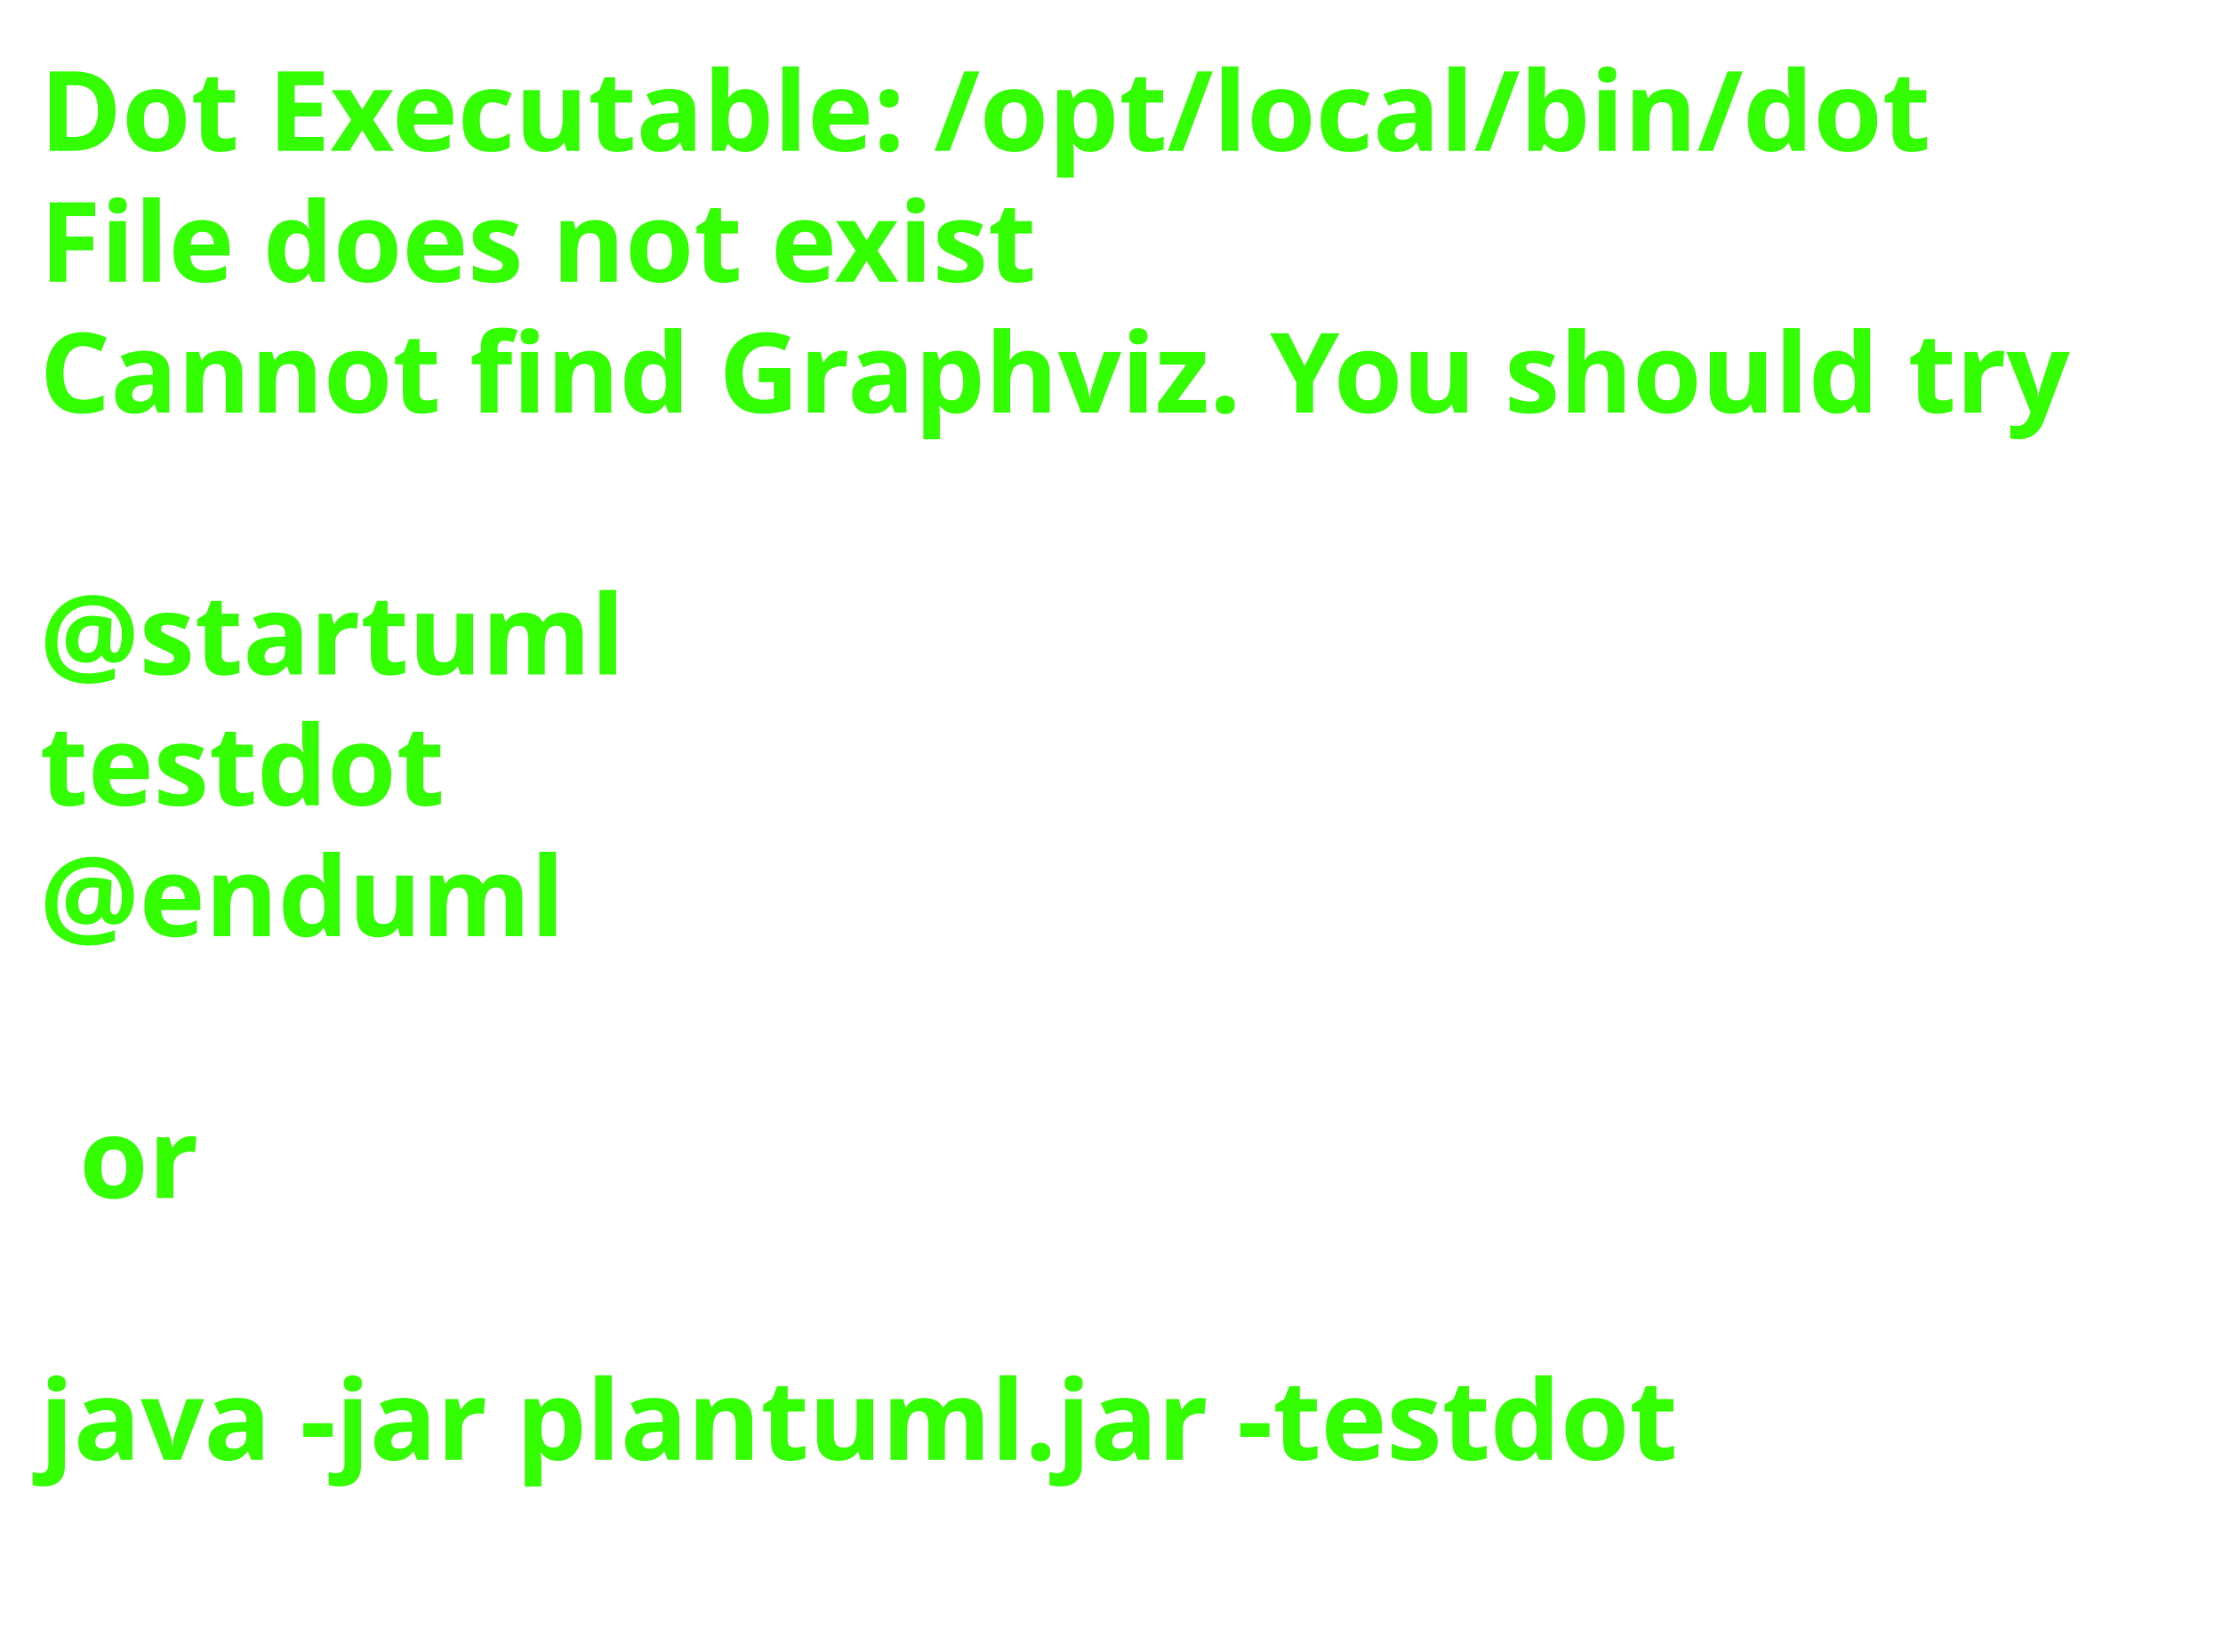
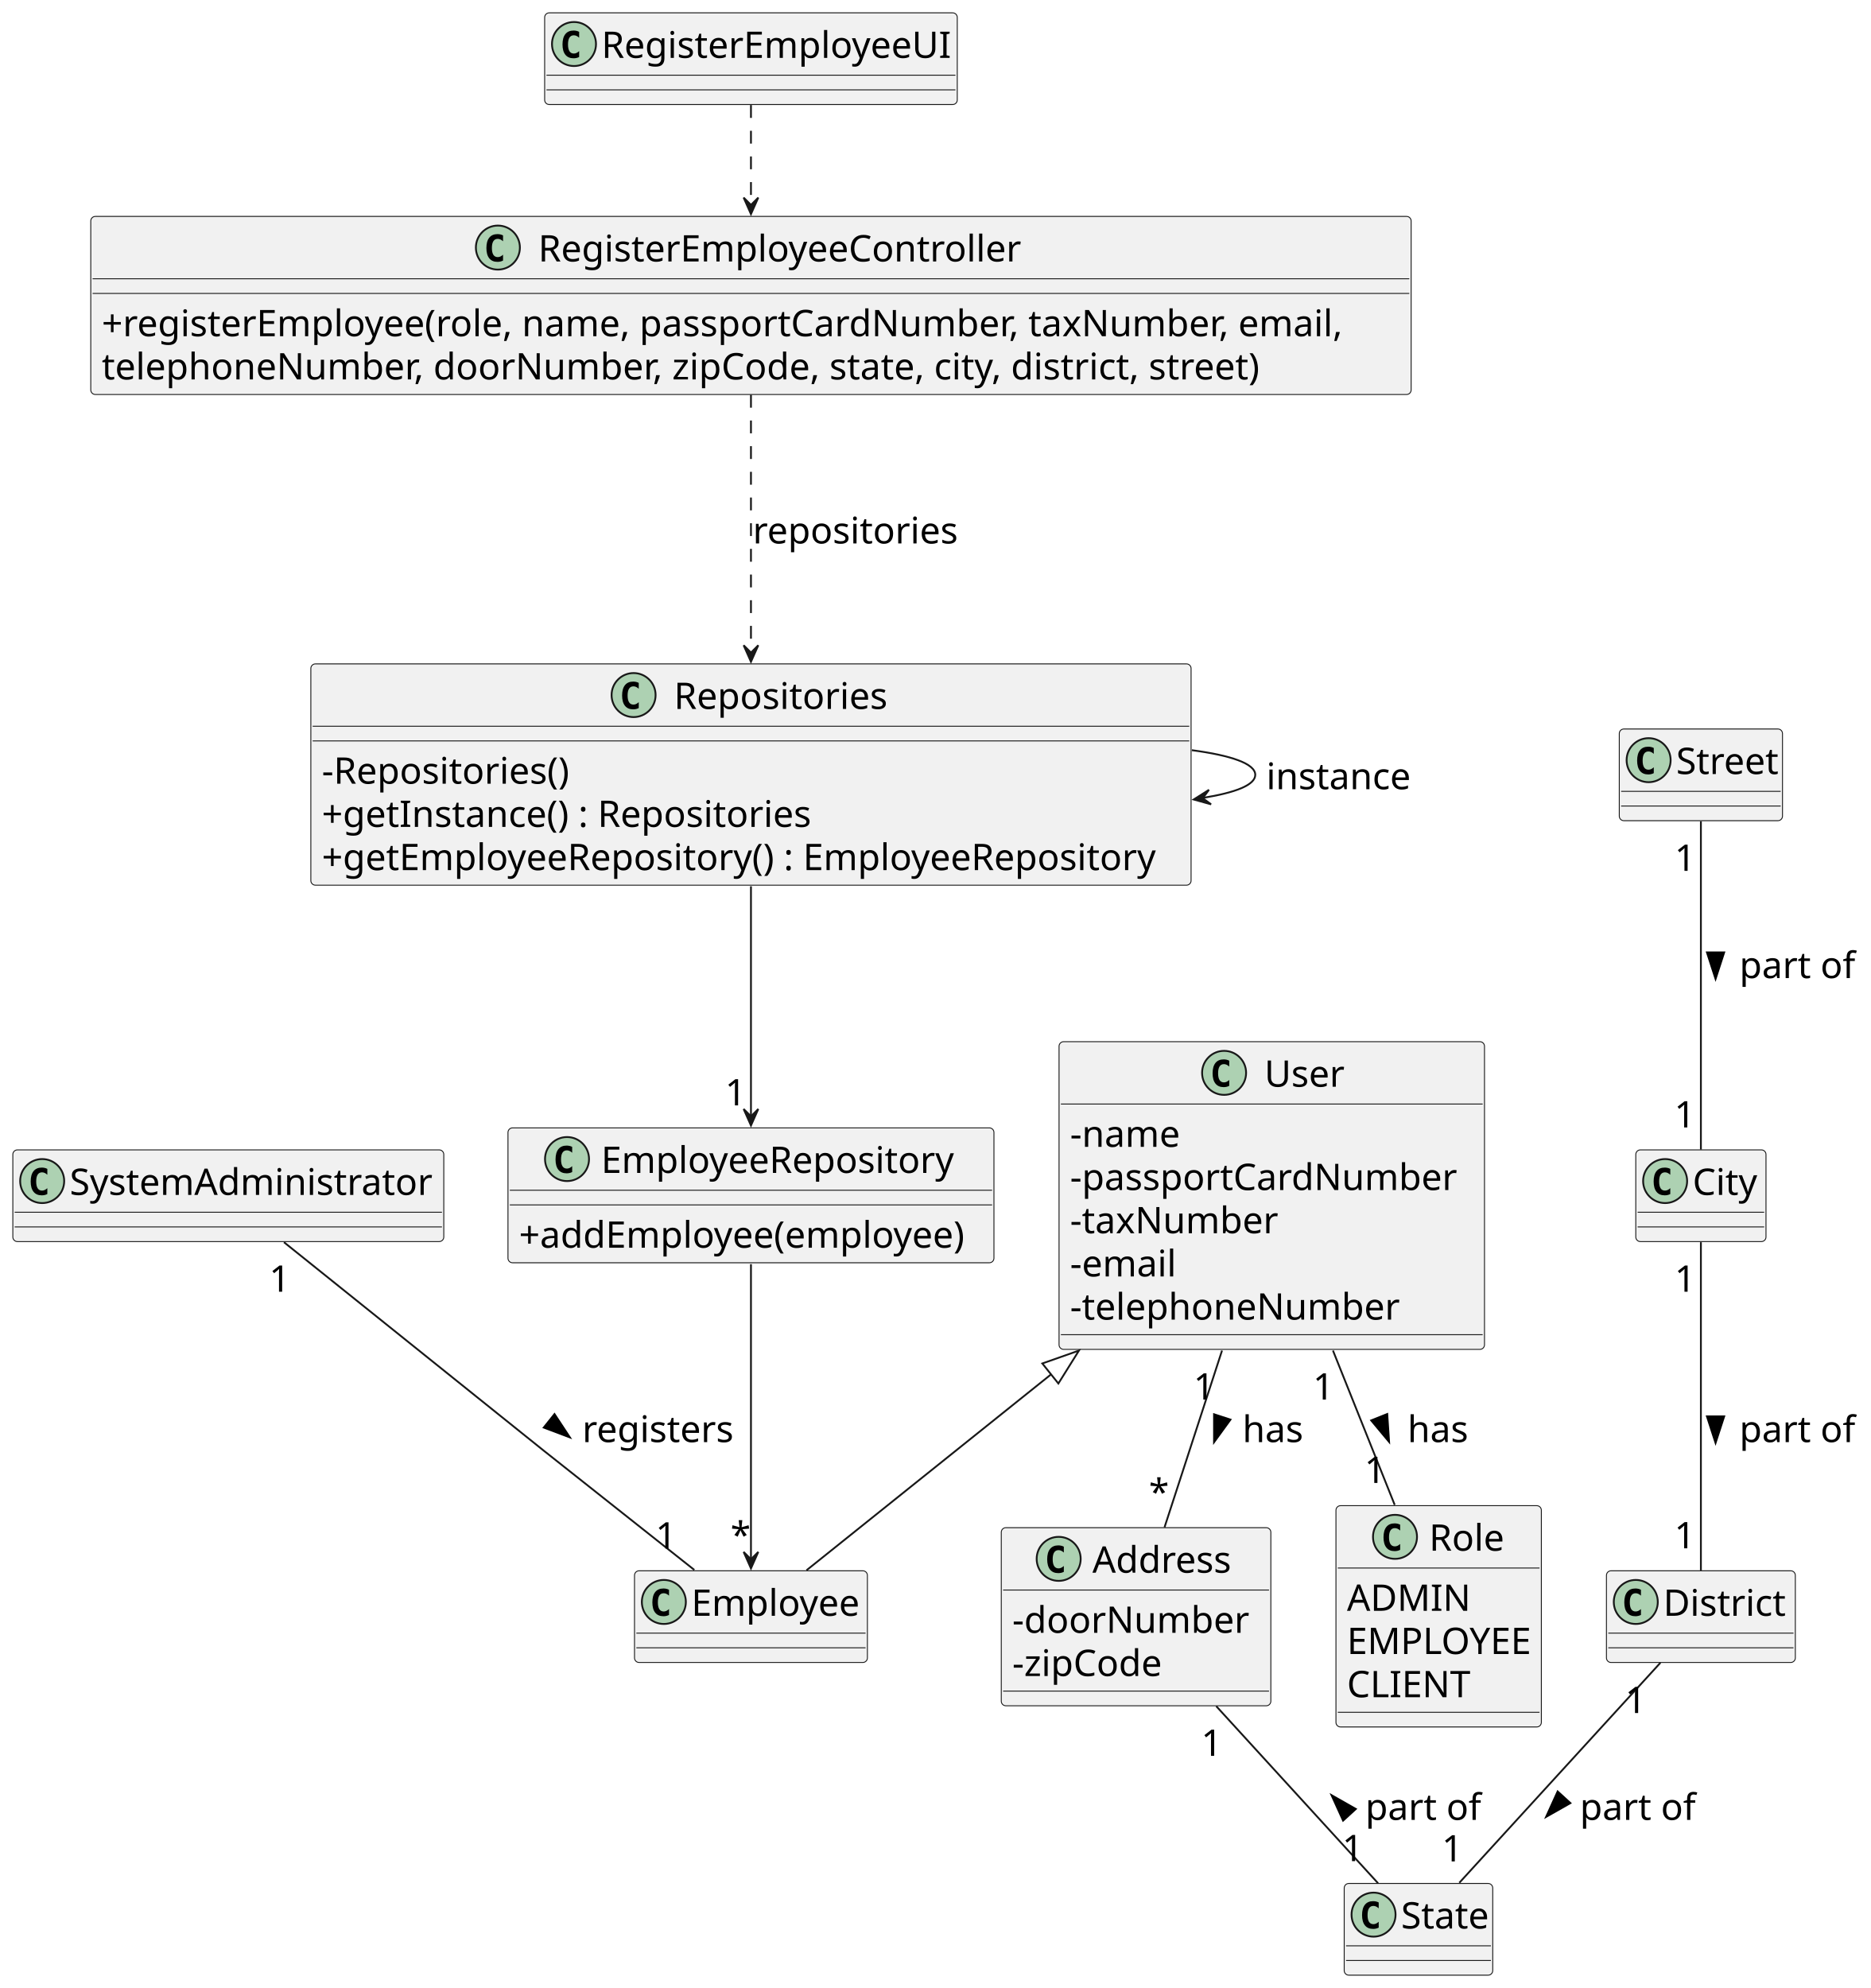
- <svg xmlns="http://www.w3.org/2000/svg" contentStyleType="text/css" height="208px" preserveAspectRatio="none" style="width:280px;height:208px;background:#FFFFFF;" version="1.1" viewBox="0 0 280 208" width="280px" zoomAndPan="magnify">
+ <svg xmlns="http://www.w3.org/2000/svg" contentStyleType="text/css" height="1084px" preserveAspectRatio="none" style="width:1020px;height:1084px;background:#FFFFFF;" version="1.1" viewBox="0 0 1020 1084" width="1020px" zoomAndPan="magnify">
  <defs />
  <g>
-     <text fill="#33FF02" font-family="sans-serif" font-size="14" font-weight="bold" lengthAdjust="spacing" textLength="252" x="5" y="19">Dot Executable: /opt/local/bin/dot</text>
-     <text fill="#33FF02" font-family="sans-serif" font-size="14" font-weight="bold" lengthAdjust="spacing" textLength="134" x="5" y="35.488">File does not exist</text>
-     <text fill="#33FF02" font-family="sans-serif" font-size="14" font-weight="bold" lengthAdjust="spacing" textLength="268" x="5" y="51.977">Cannot find Graphviz. You should try</text>
-     <text fill="#33FF02" font-family="sans-serif" font-size="14" font-weight="bold" lengthAdjust="spacing" textLength="5" x="5" y="68.465"> </text>
-     <text fill="#33FF02" font-family="sans-serif" font-size="14" font-weight="bold" lengthAdjust="spacing" textLength="74" x="5" y="84.953">@startuml</text>
-     <text fill="#33FF02" font-family="sans-serif" font-size="14" font-weight="bold" lengthAdjust="spacing" textLength="52" x="5" y="101.441">testdot</text>
-     <text fill="#33FF02" font-family="sans-serif" font-size="14" font-weight="bold" lengthAdjust="spacing" textLength="66" x="5" y="117.93">@enduml</text>
-     <text fill="#33FF02" font-family="sans-serif" font-size="14" font-weight="bold" lengthAdjust="spacing" textLength="5" x="5" y="134.418"> </text>
-     <text fill="#33FF02" font-family="sans-serif" font-size="14" font-weight="bold" lengthAdjust="spacing" textLength="15" x="10" y="150.906">or</text>
-     <text fill="#33FF02" font-family="sans-serif" font-size="14" font-weight="bold" lengthAdjust="spacing" textLength="5" x="5" y="167.394"> </text>
-     <text fill="#33FF02" font-family="sans-serif" font-size="14" font-weight="bold" lengthAdjust="spacing" textLength="220" x="5" y="183.883">java -jar plantuml.jar -testdot</text>
-     <text fill="#33FF02" font-family="sans-serif" font-size="14" font-weight="bold" lengthAdjust="spacing" textLength="5" x="5" y="200.371"> </text>
+     <g id="elem_RegisterEmployeeController">
+       <rect codeLine="6" fill="#F1F1F1" height="97.109" id="RegisterEmployeeController" rx="2.5" ry="2.5" style="stroke:#181818;stroke-width:0.5;" width="720" x="49.5" y="118" />
+       <ellipse cx="271.5" cy="135" fill="#ADD1B2" rx="12" ry="12" style="stroke:#181818;stroke-width:1.0;" />
+       <path d="M274.307,142.08 Q273.623,142.432 272.871,142.607 Q272.119,142.783 271.289,142.783 Q268.34,142.783 266.787,140.84 Q265.234,138.897 265.234,135.225 Q265.234,131.543 266.787,129.6 Q268.34,127.656 271.289,127.656 Q272.119,127.656 272.881,127.832 Q273.643,128.008 274.307,128.359 L274.307,131.562 Q273.565,130.879 272.866,130.561 Q272.168,130.244 271.426,130.244 Q269.844,130.244 269.038,131.499 Q268.232,132.754 268.232,135.225 Q268.232,137.685 269.038,138.94 Q269.844,140.195 271.426,140.195 Q272.168,140.195 272.866,139.878 Q273.565,139.56 274.307,138.877 Z " fill="#000000" />
+       <text fill="#000000" font-family="sans-serif" font-size="20" lengthAdjust="spacing" textLength="267" x="293.5" y="142.559">RegisterEmployeeController</text>
+       <line style="stroke:#181818;stroke-width:0.5;" x1="50.5" x2="768.5" y1="152" y2="152" />
+       <line style="stroke:#181818;stroke-width:0.5;" x1="50.5" x2="768.5" y1="160" y2="160" />
+       <text fill="#000000" font-family="sans-serif" font-size="20" lengthAdjust="spacing" textLength="702" x="55.5" y="183.336">+registerEmployee(role, name, passportCardNumber, taxNumber, email,</text>
+       <text fill="#000000" font-family="sans-serif" font-size="20" lengthAdjust="spacing" textLength="655" x="55.5" y="206.891">telephoneNumber, doorNumber, zipCode, state, city, district, street)</text>
+     </g>
+     <g id="elem_EmployeeRepository">
+       <rect codeLine="10" fill="#F1F1F1" height="73.555" id="EmployeeRepository" rx="2.5" ry="2.5" style="stroke:#181818;stroke-width:0.5;" width="265" x="277" y="615" />
+       <ellipse cx="309.2" cy="632" fill="#ADD1B2" rx="12" ry="12" style="stroke:#181818;stroke-width:1.0;" />
+       <path d="M312.007,639.08 Q311.323,639.432 310.571,639.607 Q309.819,639.783 308.989,639.783 Q306.04,639.783 304.487,637.84 Q302.934,635.896 302.934,632.225 Q302.934,628.543 304.487,626.6 Q306.04,624.656 308.989,624.656 Q309.819,624.656 310.581,624.832 Q311.343,625.008 312.007,625.359 L312.007,628.562 Q311.264,627.879 310.566,627.562 Q309.868,627.244 309.126,627.244 Q307.544,627.244 306.738,628.499 Q305.932,629.754 305.932,632.225 Q305.932,634.686 306.738,635.94 Q307.544,637.195 309.126,637.195 Q309.868,637.195 310.566,636.878 Q311.264,636.561 312.007,635.877 Z " fill="#000000" />
+       <text fill="#000000" font-family="sans-serif" font-size="20" lengthAdjust="spacing" textLength="195" x="327.8" y="639.559">EmployeeRepository</text>
+       <line style="stroke:#181818;stroke-width:0.5;" x1="278" x2="541" y1="649" y2="649" />
+       <line style="stroke:#181818;stroke-width:0.5;" x1="278" x2="541" y1="657" y2="657" />
+       <text fill="#000000" font-family="sans-serif" font-size="20" lengthAdjust="spacing" textLength="253" x="283" y="680.336">+addEmployee(employee)</text>
+     </g>
+     <g id="elem_Repositories">
+       <rect codeLine="14" fill="#F1F1F1" height="120.664" id="Repositories" rx="2.5" ry="2.5" style="stroke:#181818;stroke-width:0.5;" width="480" x="169.5" y="362" />
+       <ellipse cx="345.5" cy="379" fill="#ADD1B2" rx="12" ry="12" style="stroke:#181818;stroke-width:1.0;" />
+       <path d="M348.307,386.08 Q347.623,386.432 346.871,386.607 Q346.119,386.783 345.289,386.783 Q342.34,386.783 340.787,384.84 Q339.234,382.897 339.234,379.225 Q339.234,375.543 340.787,373.6 Q342.34,371.656 345.289,371.656 Q346.119,371.656 346.881,371.832 Q347.643,372.008 348.307,372.359 L348.307,375.562 Q347.565,374.879 346.866,374.562 Q346.168,374.244 345.426,374.244 Q343.844,374.244 343.038,375.499 Q342.232,376.754 342.232,379.225 Q342.232,381.685 343.038,382.94 Q343.844,384.195 345.426,384.195 Q346.168,384.195 346.866,383.878 Q347.565,383.56 348.307,382.877 Z " fill="#000000" />
+       <text fill="#000000" font-family="sans-serif" font-size="20" lengthAdjust="spacing" textLength="119" x="367.5" y="386.559">Repositories</text>
+       <line style="stroke:#181818;stroke-width:0.5;" x1="170.5" x2="648.5" y1="396" y2="396" />
+       <line style="stroke:#181818;stroke-width:0.5;" x1="170.5" x2="648.5" y1="404" y2="404" />
+       <text fill="#000000" font-family="sans-serif" font-size="20" lengthAdjust="spacing" textLength="145" x="175.5" y="427.336">-Repositories()</text>
+       <text fill="#000000" font-family="sans-serif" font-size="20" lengthAdjust="spacing" textLength="276" x="175.5" y="450.891">+getInstance() : Repositories</text>
+       <text fill="#000000" font-family="sans-serif" font-size="20" lengthAdjust="spacing" textLength="468" x="175.5" y="474.445">+getEmployeeRepository() : EmployeeRepository</text>
+     </g>
+     <g id="elem_RegisterEmployeeUI">
+       <rect codeLine="22" fill="#F1F1F1" height="50" id="RegisterEmployeeUI" rx="2.5" ry="2.5" style="stroke:#181818;stroke-width:0.5;" width="225" x="297" y="7" />
+       <ellipse cx="313" cy="24" fill="#ADD1B2" rx="12" ry="12" style="stroke:#181818;stroke-width:1.0;" />
+       <path d="M315.807,31.08 Q315.123,31.432 314.371,31.607 Q313.619,31.783 312.789,31.783 Q309.84,31.783 308.287,29.84 Q306.734,27.896 306.734,24.225 Q306.734,20.543 308.287,18.6 Q309.84,16.656 312.789,16.656 Q313.619,16.656 314.381,16.832 Q315.143,17.008 315.807,17.359 L315.807,20.562 Q315.065,19.879 314.366,19.561 Q313.668,19.244 312.926,19.244 Q311.344,19.244 310.538,20.499 Q309.732,21.754 309.732,24.225 Q309.732,26.686 310.538,27.94 Q311.344,29.195 312.926,29.195 Q313.668,29.195 314.366,28.878 Q315.065,28.561 315.807,27.877 Z " fill="#000000" />
+       <text fill="#000000" font-family="sans-serif" font-size="20" lengthAdjust="spacing" textLength="191" x="328" y="31.559">RegisterEmployeeUI</text>
+       <line style="stroke:#181818;stroke-width:0.5;" x1="298" x2="521" y1="41" y2="41" />
+       <line style="stroke:#181818;stroke-width:0.5;" x1="298" x2="521" y1="49" y2="49" />
+     </g>
+     <g id="elem_Employee">
+       <rect codeLine="44" fill="#F1F1F1" height="50" id="Employee" rx="2.5" ry="2.5" style="stroke:#181818;stroke-width:0.5;" width="127" x="346" y="856.5" />
+       <ellipse cx="362" cy="873.5" fill="#ADD1B2" rx="12" ry="12" style="stroke:#181818;stroke-width:1.0;" />
+       <path d="M364.807,880.58 Q364.123,880.932 363.371,881.107 Q362.619,881.283 361.789,881.283 Q358.84,881.283 357.287,879.34 Q355.734,877.396 355.734,873.725 Q355.734,870.043 357.287,868.1 Q358.84,866.156 361.789,866.156 Q362.619,866.156 363.381,866.332 Q364.143,866.508 364.807,866.859 L364.807,870.062 Q364.065,869.379 363.366,869.062 Q362.668,868.744 361.926,868.744 Q360.344,868.744 359.538,869.999 Q358.732,871.254 358.732,873.725 Q358.732,876.186 359.538,877.44 Q360.344,878.695 361.926,878.695 Q362.668,878.695 363.366,878.378 Q364.065,878.061 364.807,877.377 Z " fill="#000000" />
+       <text fill="#000000" font-family="sans-serif" font-size="20" lengthAdjust="spacing" textLength="93" x="377" y="881.059">Employee</text>
+       <line style="stroke:#181818;stroke-width:0.5;" x1="347" x2="472" y1="890.5" y2="890.5" />
+       <line style="stroke:#181818;stroke-width:0.5;" x1="347" x2="472" y1="898.5" y2="898.5" />
+     </g>
+     <g id="elem_SystemAdministrator">
+       <rect codeLine="33" fill="#F1F1F1" height="50" id="SystemAdministrator" rx="2.5" ry="2.5" style="stroke:#181818;stroke-width:0.5;" width="235" x="7" y="627" />
+       <ellipse cx="23" cy="644" fill="#ADD1B2" rx="12" ry="12" style="stroke:#181818;stroke-width:1.0;" />
+       <path d="M25.807,651.08 Q25.123,651.432 24.371,651.607 Q23.619,651.783 22.789,651.783 Q19.84,651.783 18.287,649.84 Q16.734,647.896 16.734,644.225 Q16.734,640.543 18.287,638.6 Q19.84,636.656 22.789,636.656 Q23.619,636.656 24.381,636.832 Q25.143,637.008 25.807,637.359 L25.807,640.562 Q25.064,639.879 24.366,639.562 Q23.668,639.244 22.926,639.244 Q21.344,639.244 20.538,640.499 Q19.732,641.754 19.732,644.225 Q19.732,646.686 20.538,647.94 Q21.344,649.195 22.926,649.195 Q23.668,649.195 24.366,648.878 Q25.064,648.561 25.807,647.877 Z " fill="#000000" />
+       <text fill="#000000" font-family="sans-serif" font-size="20" lengthAdjust="spacing" textLength="201" x="38" y="651.559">SystemAdministrator</text>
+       <line style="stroke:#181818;stroke-width:0.5;" x1="8" x2="241" y1="661" y2="661" />
+       <line style="stroke:#181818;stroke-width:0.5;" x1="8" x2="241" y1="669" y2="669" />
+     </g>
+     <g id="elem_User">
+       <rect codeLine="36" fill="#F1F1F1" height="167.773" id="User" rx="2.5" ry="2.5" style="stroke:#181818;stroke-width:0.5;" width="232" x="577.5" y="568" />
+       <ellipse cx="667.5" cy="585" fill="#ADD1B2" rx="12" ry="12" style="stroke:#181818;stroke-width:1.0;" />
+       <path d="M670.307,592.08 Q669.623,592.432 668.871,592.607 Q668.119,592.783 667.289,592.783 Q664.34,592.783 662.787,590.84 Q661.234,588.896 661.234,585.225 Q661.234,581.543 662.787,579.6 Q664.34,577.656 667.289,577.656 Q668.119,577.656 668.881,577.832 Q669.643,578.008 670.307,578.359 L670.307,581.562 Q669.564,580.879 668.866,580.562 Q668.168,580.244 667.426,580.244 Q665.844,580.244 665.038,581.499 Q664.232,582.754 664.232,585.225 Q664.232,587.686 665.038,588.94 Q665.844,590.195 667.426,590.195 Q668.168,590.195 668.866,589.878 Q669.564,589.561 670.307,588.877 Z " fill="#000000" />
+       <text fill="#000000" font-family="sans-serif" font-size="20" lengthAdjust="spacing" textLength="43" x="689.5" y="592.559">User</text>
+       <line style="stroke:#181818;stroke-width:0.5;" x1="578.5" x2="808.5" y1="602" y2="602" />
+       <text fill="#000000" font-family="sans-serif" font-size="20" lengthAdjust="spacing" textLength="65" x="583.5" y="625.336">-name</text>
+       <text fill="#000000" font-family="sans-serif" font-size="20" lengthAdjust="spacing" textLength="220" x="583.5" y="648.891">-passportCardNumber</text>
+       <text fill="#000000" font-family="sans-serif" font-size="20" lengthAdjust="spacing" textLength="120" x="583.5" y="672.445">-taxNumber</text>
+       <text fill="#000000" font-family="sans-serif" font-size="20" lengthAdjust="spacing" textLength="65" x="583.5" y="696">-email</text>
+       <text fill="#000000" font-family="sans-serif" font-size="20" lengthAdjust="spacing" textLength="185" x="583.5" y="719.555">-telephoneNumber</text>
+       <line style="stroke:#181818;stroke-width:0.5;" x1="578.5" x2="808.5" y1="727.773" y2="727.773" />
+     </g>
+     <g id="elem_Address">
+       <rect codeLine="47" fill="#F1F1F1" height="97.109" id="Address" rx="2.5" ry="2.5" style="stroke:#181818;stroke-width:0.5;" width="147" x="546" y="833" />
+       <ellipse cx="577.3" cy="850" fill="#ADD1B2" rx="12" ry="12" style="stroke:#181818;stroke-width:1.0;" />
+       <path d="M580.107,857.08 Q579.423,857.432 578.671,857.607 Q577.919,857.783 577.089,857.783 Q574.14,857.783 572.587,855.84 Q571.034,853.896 571.034,850.225 Q571.034,846.543 572.587,844.6 Q574.14,842.656 577.089,842.656 Q577.919,842.656 578.681,842.832 Q579.443,843.008 580.107,843.359 L580.107,846.562 Q579.365,845.879 578.666,845.562 Q577.968,845.244 577.226,845.244 Q575.644,845.244 574.838,846.499 Q574.032,847.754 574.032,850.225 Q574.032,852.686 574.838,853.94 Q575.644,855.195 577.226,855.195 Q577.968,855.195 578.666,854.878 Q579.365,854.561 580.107,853.877 Z " fill="#000000" />
+       <text fill="#000000" font-family="sans-serif" font-size="20" lengthAdjust="spacing" textLength="79" x="595.7" y="857.559">Address</text>
+       <line style="stroke:#181818;stroke-width:0.5;" x1="547" x2="692" y1="867" y2="867" />
+       <text fill="#000000" font-family="sans-serif" font-size="20" lengthAdjust="spacing" textLength="135" x="552" y="890.336">-doorNumber</text>
+       <text fill="#000000" font-family="sans-serif" font-size="20" lengthAdjust="spacing" textLength="92" x="552" y="913.891">-zipCode</text>
+       <line style="stroke:#181818;stroke-width:0.5;" x1="547" x2="692" y1="922.109" y2="922.109" />
+     </g>
+     <g id="elem_Street">
+       <rect codeLine="52" fill="#F1F1F1" height="50" id="Street" rx="2.5" ry="2.5" style="stroke:#181818;stroke-width:0.5;" width="89" x="883" y="397.5" />
+       <ellipse cx="899" cy="414.5" fill="#ADD1B2" rx="12" ry="12" style="stroke:#181818;stroke-width:1.0;" />
+       <path d="M901.807,421.58 Q901.123,421.932 900.371,422.107 Q899.619,422.283 898.789,422.283 Q895.84,422.283 894.287,420.34 Q892.734,418.397 892.734,414.725 Q892.734,411.043 894.287,409.1 Q895.84,407.156 898.789,407.156 Q899.619,407.156 900.381,407.332 Q901.143,407.508 901.807,407.859 L901.807,411.062 Q901.064,410.379 900.366,410.062 Q899.668,409.744 898.926,409.744 Q897.344,409.744 896.538,410.999 Q895.732,412.254 895.732,414.725 Q895.732,417.185 896.538,418.44 Q897.344,419.695 898.926,419.695 Q899.668,419.695 900.366,419.378 Q901.064,419.06 901.807,418.377 Z " fill="#000000" />
+       <text fill="#000000" font-family="sans-serif" font-size="20" lengthAdjust="spacing" textLength="55" x="914" y="422.059">Street</text>
+       <line style="stroke:#181818;stroke-width:0.5;" x1="884" x2="971" y1="431.5" y2="431.5" />
+       <line style="stroke:#181818;stroke-width:0.5;" x1="884" x2="971" y1="439.5" y2="439.5" />
+     </g>
+     <g id="elem_City">
+       <rect codeLine="55" fill="#F1F1F1" height="50" id="City" rx="2.5" ry="2.5" style="stroke:#181818;stroke-width:0.5;" width="71" x="892" y="627" />
+       <ellipse cx="908" cy="644" fill="#ADD1B2" rx="12" ry="12" style="stroke:#181818;stroke-width:1.0;" />
+       <path d="M910.807,651.08 Q910.123,651.432 909.371,651.607 Q908.619,651.783 907.789,651.783 Q904.84,651.783 903.287,649.84 Q901.734,647.896 901.734,644.225 Q901.734,640.543 903.287,638.6 Q904.84,636.656 907.789,636.656 Q908.619,636.656 909.381,636.832 Q910.143,637.008 910.807,637.359 L910.807,640.562 Q910.064,639.879 909.366,639.562 Q908.668,639.244 907.926,639.244 Q906.344,639.244 905.538,640.499 Q904.732,641.754 904.732,644.225 Q904.732,646.686 905.538,647.94 Q906.344,649.195 907.926,649.195 Q908.668,649.195 909.366,648.878 Q910.064,648.561 910.807,647.877 Z " fill="#000000" />
+       <text fill="#000000" font-family="sans-serif" font-size="20" lengthAdjust="spacing" textLength="37" x="923" y="651.559">City</text>
+       <line style="stroke:#181818;stroke-width:0.5;" x1="893" x2="962" y1="661" y2="661" />
+       <line style="stroke:#181818;stroke-width:0.5;" x1="893" x2="962" y1="669" y2="669" />
+     </g>
+     <g id="elem_District">
+       <rect codeLine="58" fill="#F1F1F1" height="50" id="District" rx="2.5" ry="2.5" style="stroke:#181818;stroke-width:0.5;" width="103" x="876" y="856.5" />
+       <ellipse cx="892" cy="873.5" fill="#ADD1B2" rx="12" ry="12" style="stroke:#181818;stroke-width:1.0;" />
+       <path d="M894.807,880.58 Q894.123,880.932 893.371,881.107 Q892.619,881.283 891.789,881.283 Q888.84,881.283 887.287,879.34 Q885.734,877.396 885.734,873.725 Q885.734,870.043 887.287,868.1 Q888.84,866.156 891.789,866.156 Q892.619,866.156 893.381,866.332 Q894.143,866.508 894.807,866.859 L894.807,870.062 Q894.064,869.379 893.366,869.062 Q892.668,868.744 891.926,868.744 Q890.344,868.744 889.538,869.999 Q888.732,871.254 888.732,873.725 Q888.732,876.186 889.538,877.44 Q890.344,878.695 891.926,878.695 Q892.668,878.695 893.366,878.378 Q894.064,878.061 894.807,877.377 Z " fill="#000000" />
+       <text fill="#000000" font-family="sans-serif" font-size="20" lengthAdjust="spacing" textLength="69" x="907" y="881.059">District</text>
+       <line style="stroke:#181818;stroke-width:0.5;" x1="877" x2="978" y1="890.5" y2="890.5" />
+       <line style="stroke:#181818;stroke-width:0.5;" x1="877" x2="978" y1="898.5" y2="898.5" />
+     </g>
+     <g id="elem_State">
+       <rect codeLine="61" fill="#F1F1F1" height="50" id="State" rx="2.5" ry="2.5" style="stroke:#181818;stroke-width:0.5;" width="81" x="733" y="1027" />
+       <ellipse cx="749" cy="1044" fill="#ADD1B2" rx="12" ry="12" style="stroke:#181818;stroke-width:1.0;" />
+       <path d="M751.807,1051.08 Q751.123,1051.432 750.371,1051.607 Q749.619,1051.783 748.789,1051.783 Q745.84,1051.783 744.287,1049.84 Q742.734,1047.897 742.734,1044.225 Q742.734,1040.543 744.287,1038.6 Q745.84,1036.656 748.789,1036.656 Q749.619,1036.656 750.381,1036.832 Q751.143,1037.008 751.807,1037.359 L751.807,1040.562 Q751.064,1039.879 750.366,1039.562 Q749.668,1039.244 748.926,1039.244 Q747.344,1039.244 746.538,1040.499 Q745.732,1041.754 745.732,1044.225 Q745.732,1046.686 746.538,1047.94 Q747.344,1049.195 748.926,1049.195 Q749.668,1049.195 750.366,1048.878 Q751.064,1048.561 751.807,1047.877 Z " fill="#000000" />
+       <text fill="#000000" font-family="sans-serif" font-size="20" lengthAdjust="spacing" textLength="47" x="764" y="1051.559">State</text>
+       <line style="stroke:#181818;stroke-width:0.5;" x1="734" x2="813" y1="1061" y2="1061" />
+       <line style="stroke:#181818;stroke-width:0.5;" x1="734" x2="813" y1="1069" y2="1069" />
+     </g>
+     <g id="elem_Role">
+       <rect codeLine="64" fill="#F1F1F1" height="120.664" id="Role" rx="2.5" ry="2.5" style="stroke:#181818;stroke-width:0.5;" width="112" x="728.5" y="821" />
+       <ellipse cx="760.7" cy="838" fill="#ADD1B2" rx="12" ry="12" style="stroke:#181818;stroke-width:1.0;" />
+       <path d="M763.507,845.08 Q762.823,845.432 762.071,845.607 Q761.319,845.783 760.489,845.783 Q757.54,845.783 755.987,843.84 Q754.434,841.896 754.434,838.225 Q754.434,834.543 755.987,832.6 Q757.54,830.656 760.489,830.656 Q761.319,830.656 762.081,830.832 Q762.843,831.008 763.507,831.359 L763.507,834.562 Q762.764,833.879 762.066,833.562 Q761.368,833.244 760.626,833.244 Q759.044,833.244 758.238,834.499 Q757.432,835.754 757.432,838.225 Q757.432,840.686 758.238,841.94 Q759.044,843.195 760.626,843.195 Q761.368,843.195 762.066,842.878 Q762.764,842.561 763.507,841.877 Z " fill="#000000" />
+       <text fill="#000000" font-family="sans-serif" font-size="20" lengthAdjust="spacing" textLength="42" x="779.3" y="845.559">Role</text>
+       <line style="stroke:#181818;stroke-width:0.5;" x1="729.5" x2="839.5" y1="855" y2="855" />
+       <text fill="#000000" font-family="sans-serif" font-size="20" lengthAdjust="spacing" textLength="67" x="734.5" y="878.336">ADMIN</text>
+       <text fill="#000000" font-family="sans-serif" font-size="20" lengthAdjust="spacing" textLength="100" x="734.5" y="901.891">EMPLOYEE</text>
+       <text fill="#000000" font-family="sans-serif" font-size="20" lengthAdjust="spacing" textLength="70" x="734.5" y="925.445">CLIENT</text>
+       <line style="stroke:#181818;stroke-width:0.5;" x1="729.5" x2="839.5" y1="933.664" y2="933.664" />
+     </g>
+     <g id="link_Repositories_Repositories">
+       <path codeLine="20" d="M649.93,409.06 C671.18,411.89 684.5,416.37 684.5,422.5 C684.5,428.06 673.56,432.26 655.69,435.1 " fill="none" id="Repositories-to-Repositories" style="stroke:#181818;stroke-width:1.0;" />
+       <polygon fill="#181818" points="650.93,435.94,660.417,438.585,655.877,435.211,659.25,430.67,650.93,435.94" style="stroke:#181818;stroke-width:1.0;" />
+       <text fill="#000000" font-family="sans-serif" font-size="20" lengthAdjust="spacing" textLength="79" x="690.5" y="430.336">instance</text>
+     </g>
+     <g id="link_RegisterEmployeeUI_RegisterEmployeeController">
+       <path codeLine="25" d="M409.5,57.3 C409.5,72.6 409.5,92.98 409.5,111.92 " fill="none" id="RegisterEmployeeUI-to-RegisterEmployeeController" style="stroke:#181818;stroke-width:1.0;stroke-dasharray:7.0,7.0;" />
+       <polygon fill="#181818" points="409.5,116.74,413.5,107.74,409.5,111.74,405.5,107.74,409.5,116.74" style="stroke:#181818;stroke-width:1.0;" />
+     </g>
+     <g id="link_RegisterEmployeeController_Repositories">
+       <path codeLine="27" d="M409.5,215.28 C409.5,255.02 409.5,312.01 409.5,356.01 " fill="none" id="RegisterEmployeeController-to-Repositories" style="stroke:#181818;stroke-width:1.0;stroke-dasharray:7.0,7.0;" />
+       <polygon fill="#181818" points="409.5,360.85,413.5,351.85,409.5,355.85,405.5,351.85,409.5,360.85" style="stroke:#181818;stroke-width:1.0;" />
+       <text fill="#000000" font-family="sans-serif" font-size="20" lengthAdjust="spacing" textLength="114" x="410.5" y="296.336">repositories</text>
+     </g>
+     <g id="link_Repositories_EmployeeRepository">
+       <path codeLine="29" d="M409.5,483.27 C409.5,522.72 409.5,573.45 409.5,608.74 " fill="none" id="Repositories-to-EmployeeRepository" style="stroke:#181818;stroke-width:1.0;" />
+       <polygon fill="#181818" points="409.5,613.7,413.5,604.7,409.5,608.7,405.5,604.7,409.5,613.7" style="stroke:#181818;stroke-width:1.0;" />
+       <text fill="#000000" font-family="sans-serif" font-size="20" lengthAdjust="spacing" textLength="13" x="395.383" y="602.734">1</text>
+     </g>
+     <g id="link_EmployeeRepository_Employee">
+       <path codeLine="31" d="M409.5,689.3 C409.5,733.9 409.5,808.75 409.5,850.33 " fill="none" id="EmployeeRepository-to-Employee" style="stroke:#181818;stroke-width:1.0;" />
+       <polygon fill="#181818" points="409.5,855.22,413.5,846.22,409.5,850.22,405.5,846.22,409.5,855.22" style="stroke:#181818;stroke-width:1.0;" />
+       <text fill="#000000" font-family="sans-serif" font-size="20" lengthAdjust="spacing" textLength="10" x="398.344" y="844.115">*</text>
+     </g>
+     <g id="link_User_Employee">
+       <path d="M573.27,749.31 C524.3,788.54 471.79,830.6 439.79,856.23 " fill="none" id="User-backto-Employee" style="stroke:#181818;stroke-width:1.0;" />
+       <polygon fill="none" points="568.38,743.46,588.36,736.42,577.13,754.39,568.38,743.46" style="stroke:#181818;stroke-width:1.0;" />
+     </g>
+     <g id="link_SystemAdministrator_Employee">
+       <path codeLine="70" d="M154.85,677.35 C204.23,716.97 296.5,791 296.5,791 C296.5,791 345.17,829.54 378.62,856.04 " fill="none" id="SystemAdministrator-Employee" style="stroke:#181818;stroke-width:1.0;" />
+       <polygon fill="#000000" points="310.751,783.769,302.377,771.064,296.508,778.413,310.751,783.769" style="stroke:#000000;stroke-width:1.0;" />
+       <text fill="#000000" font-family="sans-serif" font-size="20" lengthAdjust="spacing" textLength="83" x="317.5" y="786.336">registers</text>
+       <text fill="#000000" font-family="sans-serif" font-size="20" lengthAdjust="spacing" textLength="13" x="146.769" y="704.343">1</text>
+       <text fill="#000000" font-family="sans-serif" font-size="20" lengthAdjust="spacing" textLength="13" x="357.443" y="844.352">1</text>
+     </g>
+     <g id="link_User_Address">
+       <path codeLine="71" d="M666.37,736.42 C655.81,768.88 644.09,804.9 635.01,832.81 " fill="none" id="User-Address" style="stroke:#181818;stroke-width:1.0;" />
+       <polygon fill="#000000" points="662.025,786.385,670.974,774.078,662.031,771.168,662.025,786.385" style="stroke:#000000;stroke-width:1.0;" />
+       <text fill="#000000" font-family="sans-serif" font-size="20" lengthAdjust="spacing" textLength="33" x="677.5" y="786.336">has</text>
+       <text fill="#000000" font-family="sans-serif" font-size="20" lengthAdjust="spacing" textLength="13" x="650.795" y="763.13">1</text>
+       <text fill="#000000" font-family="sans-serif" font-size="20" lengthAdjust="spacing" textLength="10" x="626.488" y="820.713">*</text>
+     </g>
+     <g id="link_User_Role">
+       <path codeLine="72" d="M726.87,736.42 C738.03,764.32 750.24,794.84 760.54,820.59 " fill="none" id="User-Role" style="stroke:#181818;stroke-width:1.0;" />
+       <polygon fill="#000000" points="757.471,786.205,756.462,771.022,747.73,774.515,757.471,786.205" style="stroke:#000000;stroke-width:1.0;" />
+       <text fill="#000000" font-family="sans-serif" font-size="20" lengthAdjust="spacing" textLength="33" x="767.5" y="786.336">has</text>
+       <text fill="#000000" font-family="sans-serif" font-size="20" lengthAdjust="spacing" textLength="13" x="715.927" y="763.13">1</text>
+       <text fill="#000000" font-family="sans-serif" font-size="20" lengthAdjust="spacing" textLength="13" x="744.018" y="808.605">1</text>
+     </g>
+     <g id="link_Address_State">
+       <path codeLine="73" d="M663.22,930.33 C692.03,961.86 728.54,1001.81 751.47,1026.89 " fill="none" id="Address-State" style="stroke:#181818;stroke-width:1.0;" />
+       <polygon fill="#000000" points="726.103,978.872,732.395,992.727,739.337,986.383,726.103,978.872" style="stroke:#000000;stroke-width:1.0;" />
+       <text fill="#000000" font-family="sans-serif" font-size="20" lengthAdjust="spacing" textLength="64" x="744.5" y="992.336">part of</text>
+       <text fill="#000000" font-family="sans-serif" font-size="20" lengthAdjust="spacing" textLength="13" x="654.989" y="957.424">1</text>
+       <text fill="#000000" font-family="sans-serif" font-size="20" lengthAdjust="spacing" textLength="13" x="731.872" y="1014.824">1</text>
+     </g>
+     <g id="link_Street_City">
+       <path codeLine="74" d="M927.5,447.85 C927.5,491.63 927.5,583.17 927.5,626.83 " fill="none" id="Street-City" style="stroke:#181818;stroke-width:1.0;" />
+       <polygon fill="#000000" points="935.5,533.777,940.202,519.305,930.798,519.305,935.5,533.777" style="stroke:#000000;stroke-width:1.0;" />
+       <text fill="#000000" font-family="sans-serif" font-size="20" lengthAdjust="spacing" textLength="64" x="948.5" y="533.336">part of</text>
+       <text fill="#000000" font-family="sans-serif" font-size="20" lengthAdjust="spacing" textLength="13" x="913.159" y="474.844">1</text>
+       <text fill="#000000" font-family="sans-serif" font-size="20" lengthAdjust="spacing" textLength="13" x="912.997" y="614.75">1</text>
+     </g>
+     <g id="link_City_District">
+       <path codeLine="75" d="M927.5,677.35 C927.5,721.13 927.5,812.67 927.5,856.33 " fill="none" id="City-District" style="stroke:#181818;stroke-width:1.0;" />
+       <polygon fill="#000000" points="935.5,786.777,940.202,772.305,930.798,772.305,935.5,786.777" style="stroke:#000000;stroke-width:1.0;" />
+       <text fill="#000000" font-family="sans-serif" font-size="20" lengthAdjust="spacing" textLength="64" x="948.5" y="786.336">part of</text>
+       <text fill="#000000" font-family="sans-serif" font-size="20" lengthAdjust="spacing" textLength="13" x="913.159" y="704.343">1</text>
+       <text fill="#000000" font-family="sans-serif" font-size="20" lengthAdjust="spacing" textLength="13" x="912.997" y="844.25">1</text>
+     </g>
+     <g id="link_District_State">
+       <path codeLine="76" d="M905.44,906.64 C876.24,938.58 825.07,994.57 795.77,1026.63 " fill="none" id="District-State" style="stroke:#181818;stroke-width:1.0;" />
+       <polygon fill="#000000" points="843.103,990.682,856.337,983.172,849.395,976.828,843.103,990.682" style="stroke:#000000;stroke-width:1.0;" />
+       <text fill="#000000" font-family="sans-serif" font-size="20" lengthAdjust="spacing" textLength="64" x="861.5" y="992.336">part of</text>
+       <text fill="#000000" font-family="sans-serif" font-size="20" lengthAdjust="spacing" textLength="13" x="886.192" y="934.052">1</text>
+       <text fill="#000000" font-family="sans-serif" font-size="20" lengthAdjust="spacing" textLength="13" x="786.22" y="1014.961">1</text>
+     </g>
  </g>
</svg>
